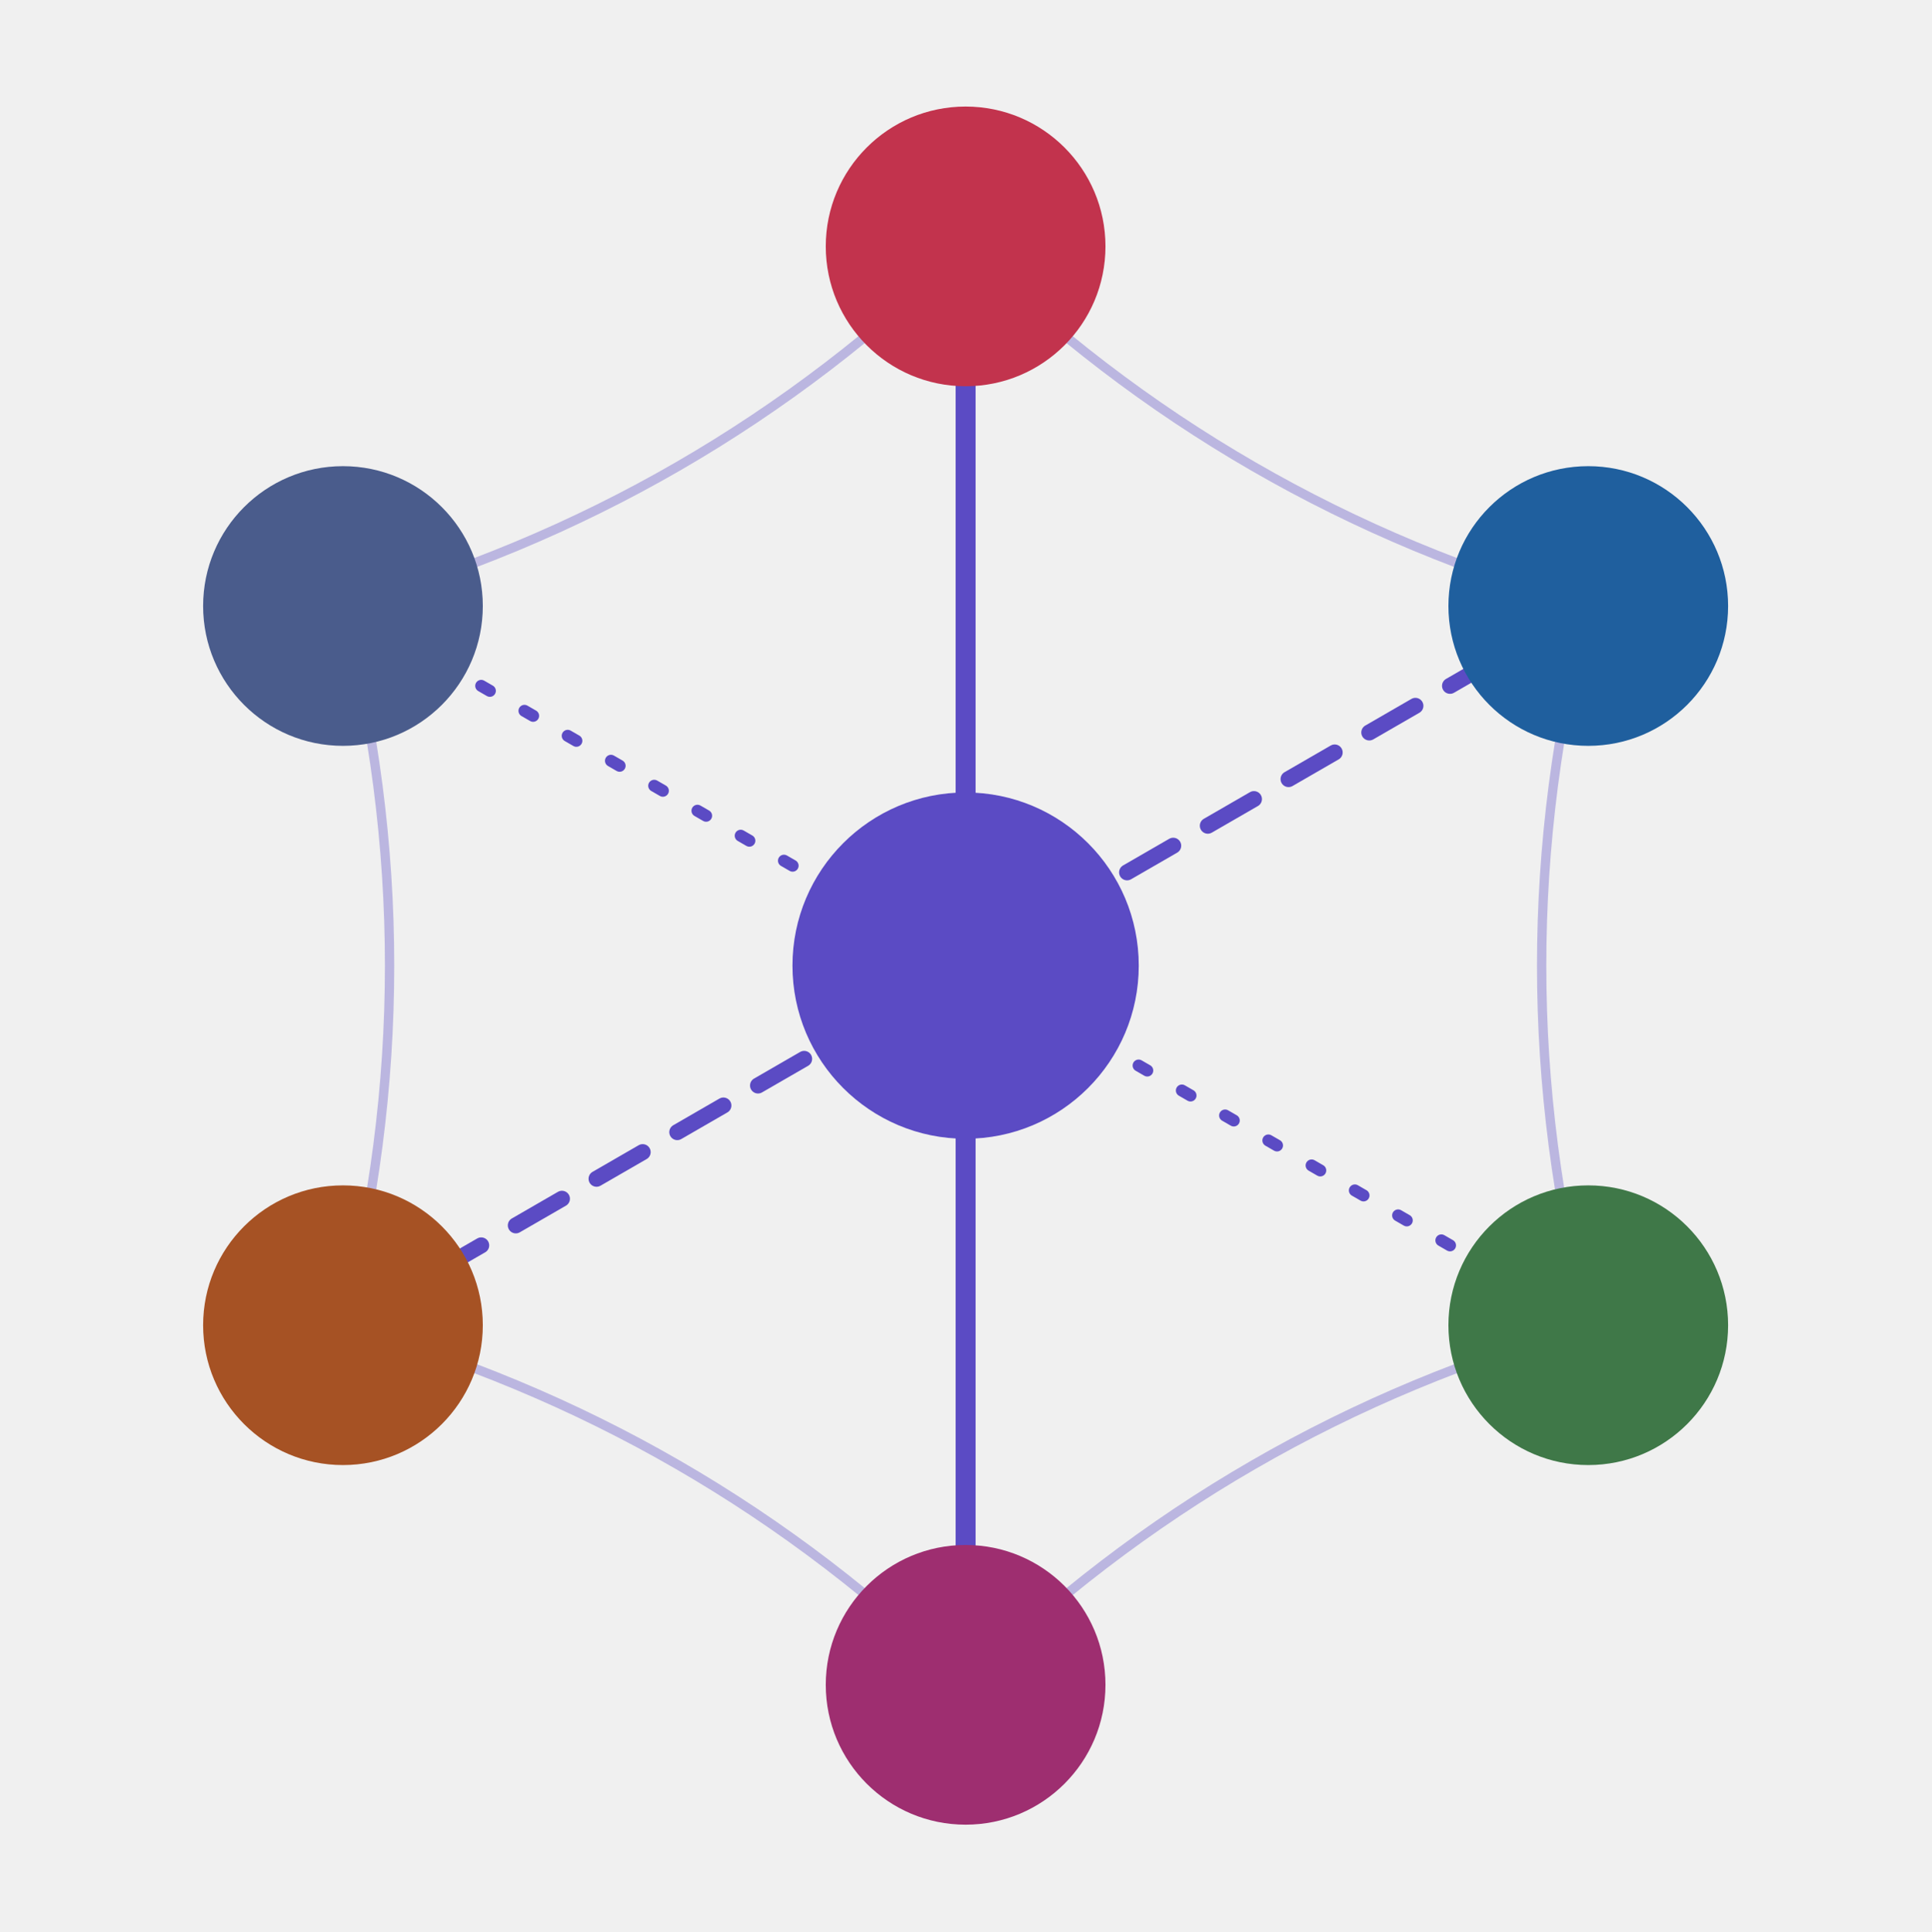
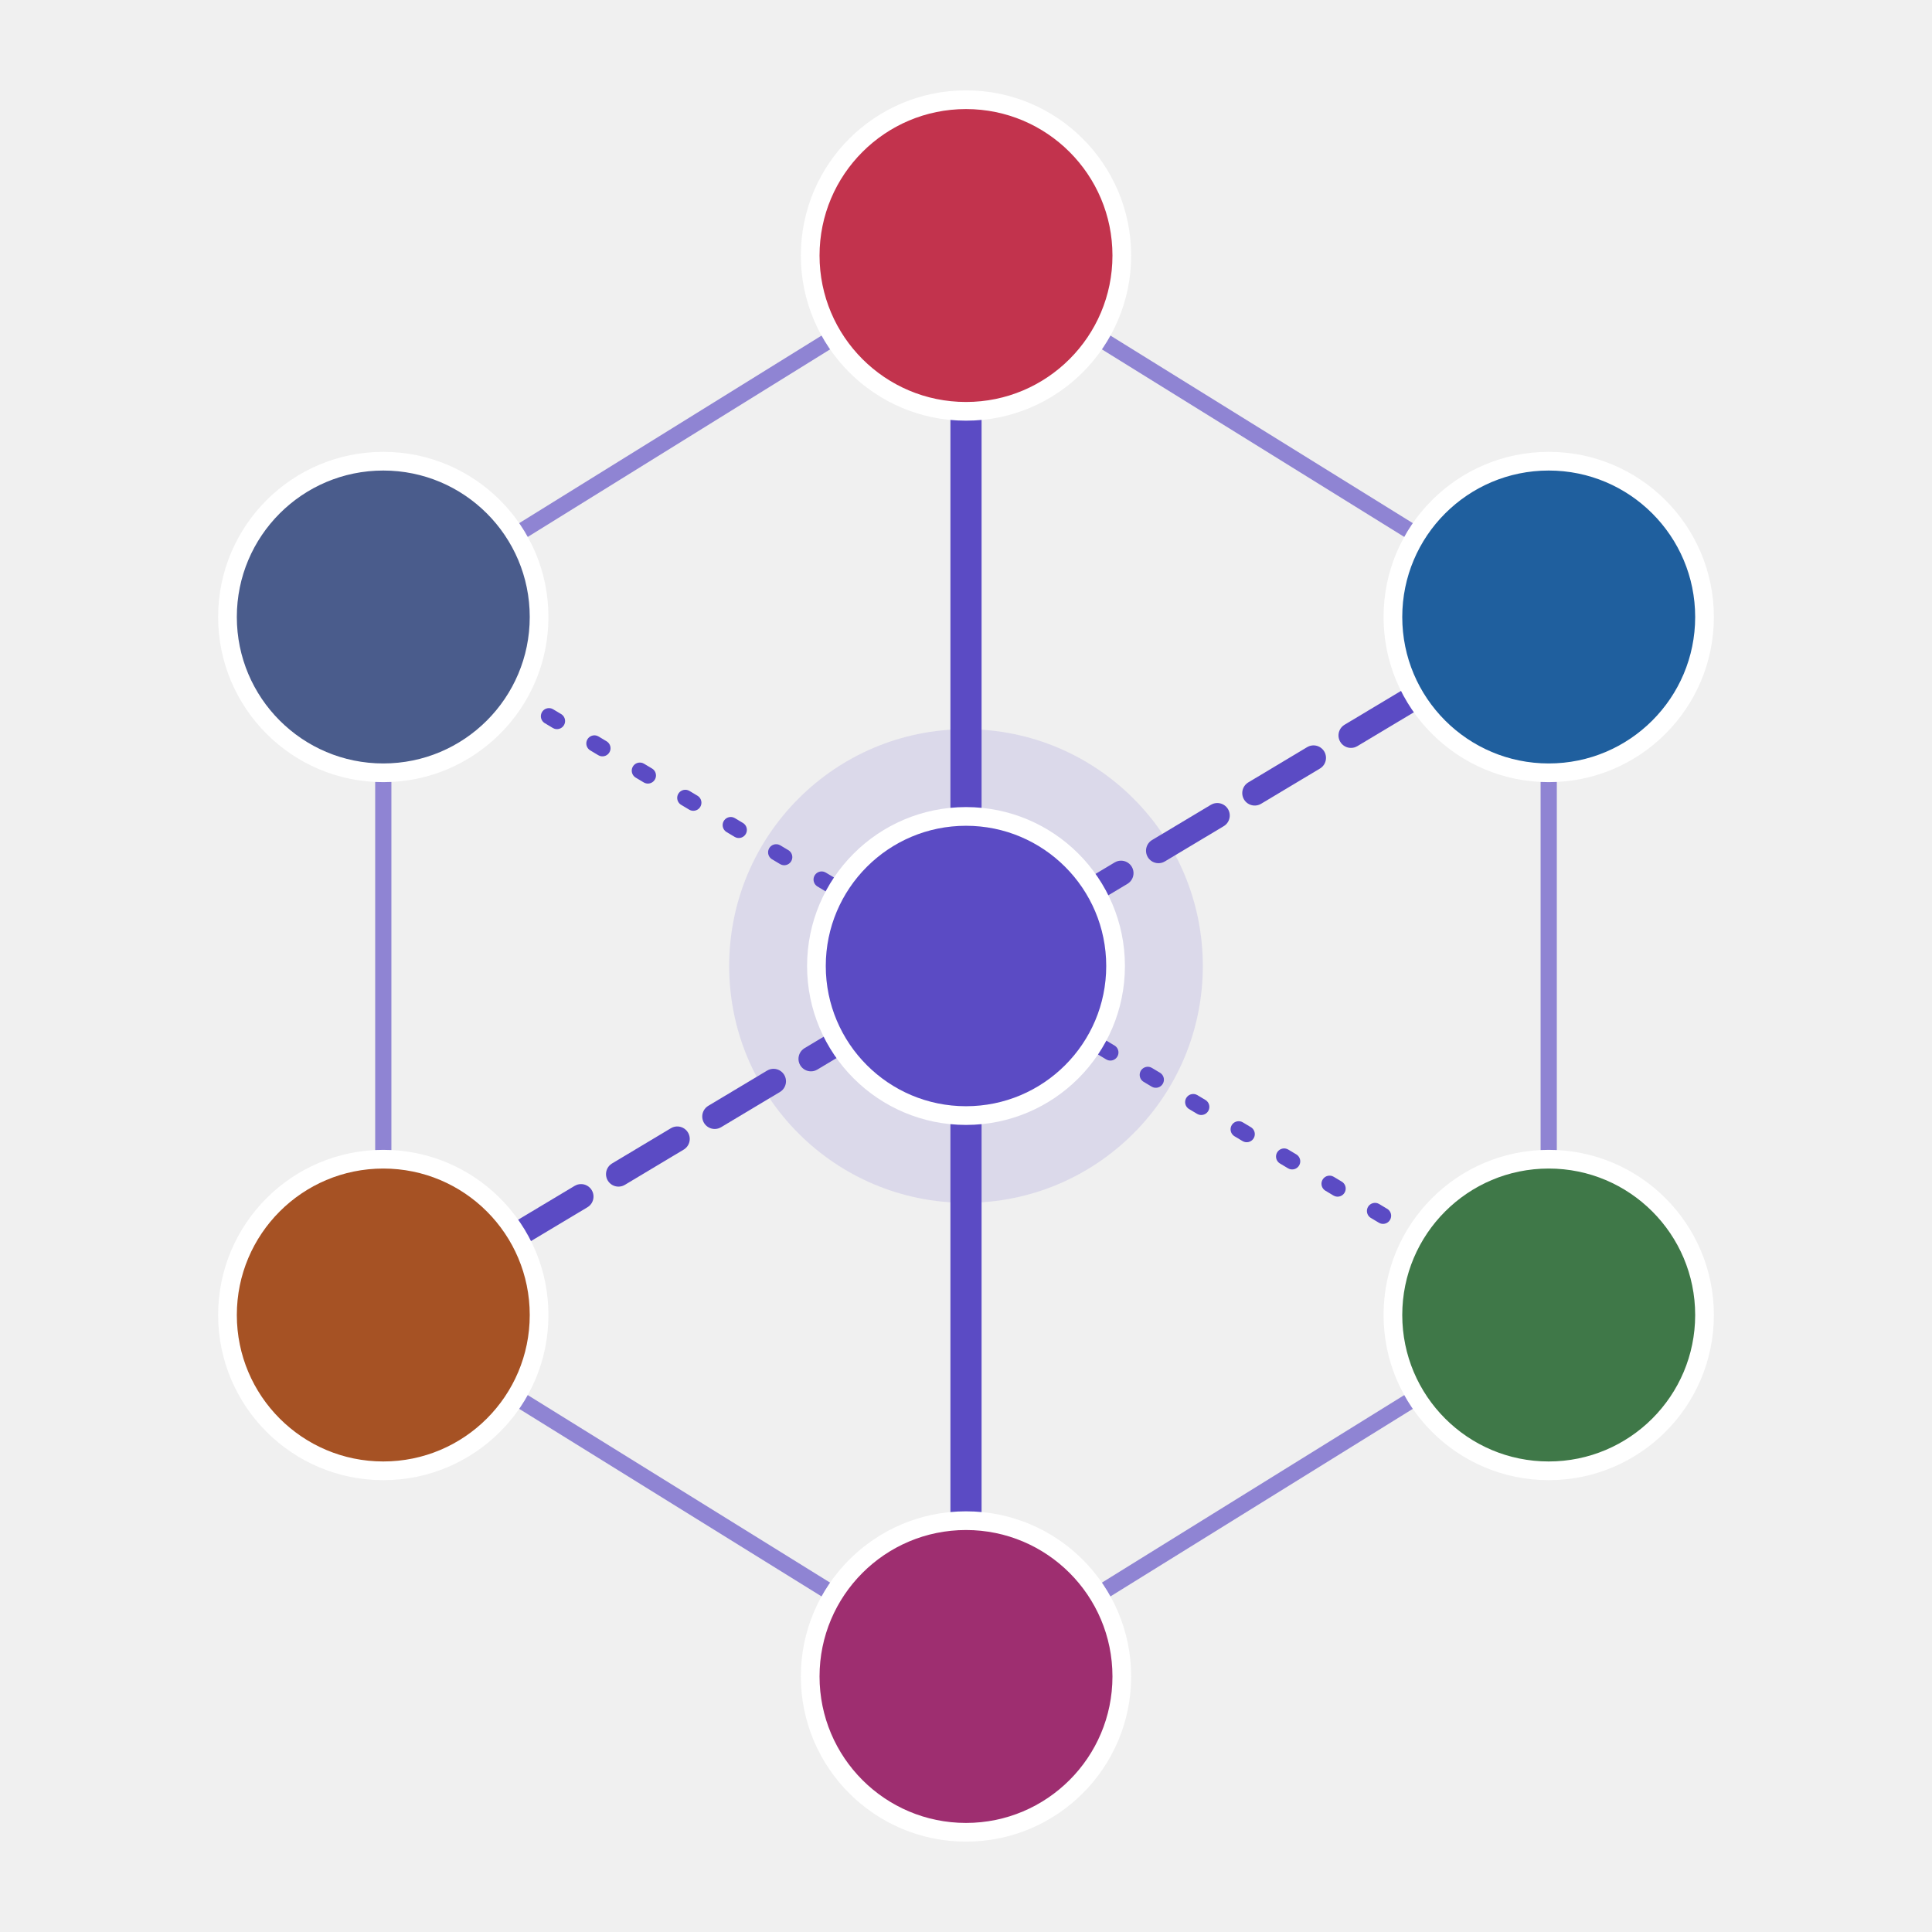
- <svg xmlns="http://www.w3.org/2000/svg" viewBox="205 205 290 290">
-   <g fill="none" stroke="#5B4BC4" stroke-opacity="0.35" stroke-width="1.4" stroke-linecap="round">
-     <path d="M350,242 Q389.7,281.1 443.5,296" />
-     <path d="M443.5,296 Q429.5,350 443.5,404" />
-     <path d="M443.5,404 Q389.7,418.9 350,458" />
-     <path d="M350,458 Q310.3,418.9 256.5,404" />
-     <path d="M256.5,404 Q270.5,350 256.5,296" />
-     <path d="M256.5,296 Q310.3,281.1 350,242" />
+ <svg xmlns="http://www.w3.org/2000/svg" viewBox="195 195 310 310">
+   <circle cx="350" cy="350" r="38" fill="#5B4BC4" opacity="0.14" />
+   <g fill="none" stroke="#5B4BC4" stroke-opacity="0.65" stroke-width="2.6" stroke-linecap="round">
+     <path d="M350,236 L443.5,294" />
+     <path d="M443.5,294 L443.5,406" />
+     <path d="M443.5,406 L350,464" />
+     <path d="M350,464 L256.5,406" />
+     <path d="M256.5,406 L256.5,294" />
+     <path d="M256.5,294 L350,236" />
  </g>
  <g stroke-linecap="round" fill="none">
-     <path d="M350,350 L350,242" stroke="#5B4BC4" stroke-width="3" />
-     <path d="M350,350 L443.5,296" stroke="#5B4BC4" stroke-width="2.4" stroke-dasharray="8 6" />
-     <path d="M350,350 L443.5,404" stroke="#5B4BC4" stroke-width="1.8" stroke-dasharray="1.5 6" />
-     <path d="M350,350 L350,458" stroke="#5B4BC4" stroke-width="3" />
-     <path d="M350,350 L256.5,404" stroke="#5B4BC4" stroke-width="2.4" stroke-dasharray="8 6" />
-     <path d="M350,350 L256.5,296" stroke="#5B4BC4" stroke-width="1.8" stroke-dasharray="1.5 6" />
+     <path d="M350,350 L350,236" stroke="#5B4BC4" stroke-width="5" />
+     <path d="M350,350 L443.5,294" stroke="#5B4BC4" stroke-width="4" stroke-dasharray="11 7" />
+     <path d="M350,350 L443.5,406" stroke="#5B4BC4" stroke-width="2.6" stroke-dasharray="1.5 7" />
+     <path d="M350,350 L350,464" stroke="#5B4BC4" stroke-width="5" />
+     <path d="M350,350 L256.5,406" stroke="#5B4BC4" stroke-width="4" stroke-dasharray="11 7" />
+     <path d="M350,350 L256.5,294" stroke="#5B4BC4" stroke-width="2.6" stroke-dasharray="1.5 7" />
  </g>
-   <g>
-     <circle cx="350.0" cy="242.0" r="21" fill="#C2334D" />
-     <circle cx="443.5" cy="296.0" r="21" fill="#1F5F9E" />
-     <circle cx="443.5" cy="404.0" r="21" fill="#3F7848" />
-     <circle cx="350.0" cy="458.0" r="21" fill="#9E2E70" />
-     <circle cx="256.5" cy="404.0" r="21" fill="#A65224" />
-     <circle cx="256.5" cy="296.0" r="21" fill="#4A5C8C" />
+   <g stroke="#FFFFFF" stroke-width="3">
+     <circle cx="350.0" cy="236.0" r="25" fill="#C2334D" />
+     <circle cx="443.5" cy="294.0" r="25" fill="#1F5F9E" />
+     <circle cx="443.5" cy="406.0" r="25" fill="#3F7848" />
+     <circle cx="350.0" cy="464.0" r="25" fill="#9E2E70" />
+     <circle cx="256.5" cy="406.0" r="25" fill="#A65224" />
+     <circle cx="256.5" cy="294.0" r="25" fill="#4A5C8C" />
  </g>
-   <circle cx="350" cy="350" r="26" fill="#5B4BC4" />
+   <circle cx="350" cy="350" r="24" fill="#5B4BC4" stroke="#FFFFFF" stroke-width="3" />
</svg>
